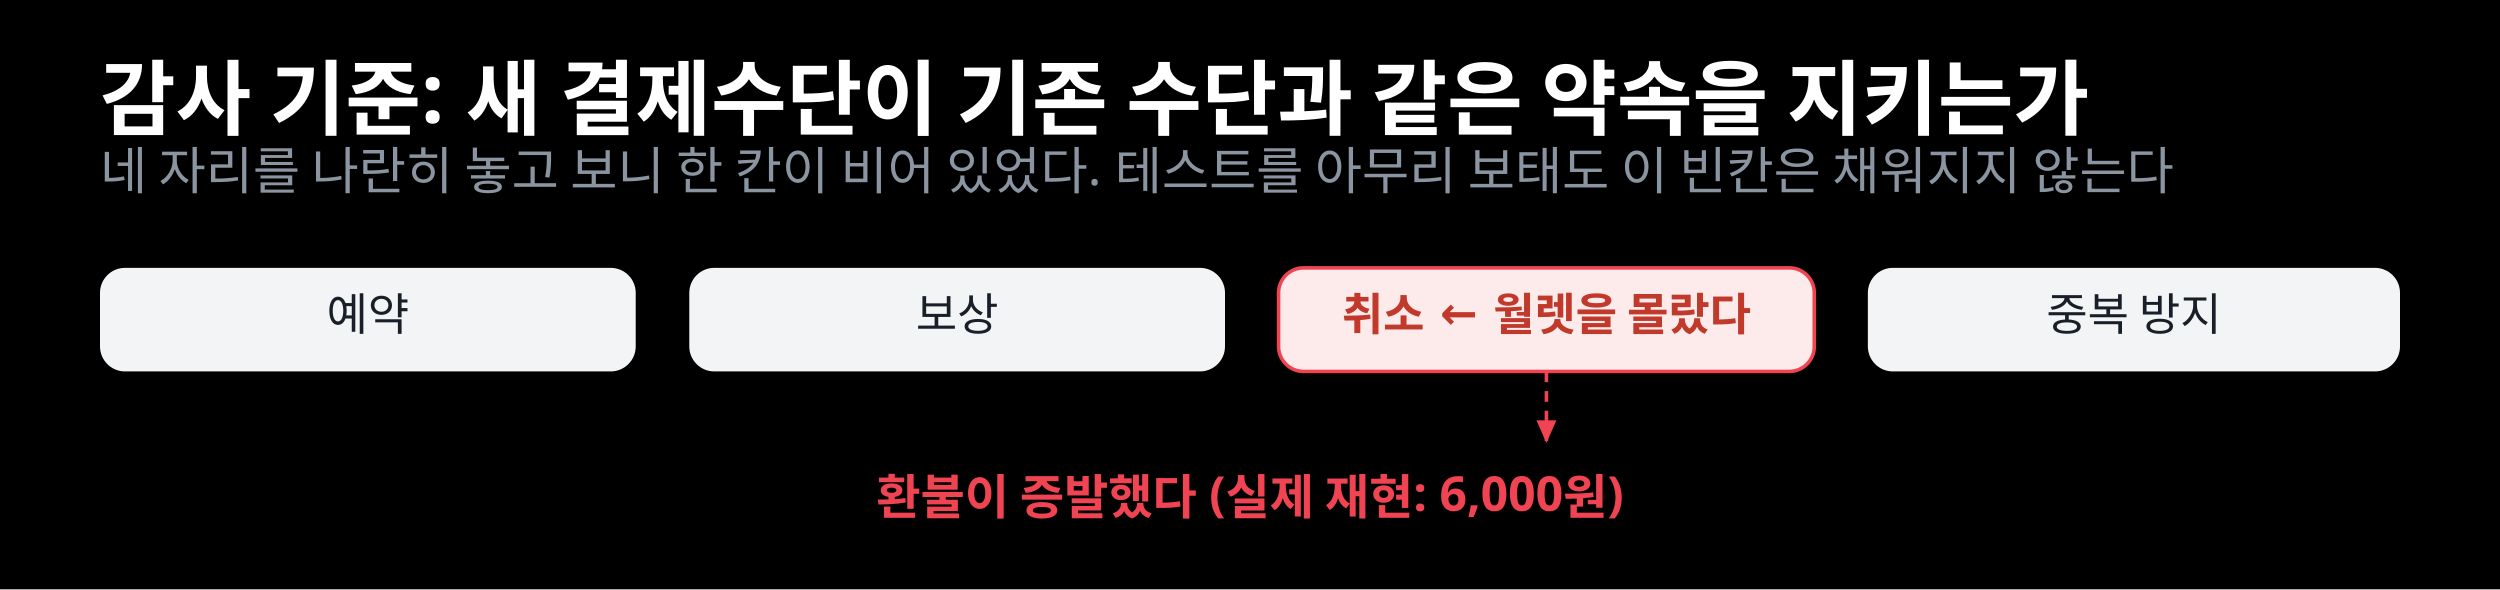
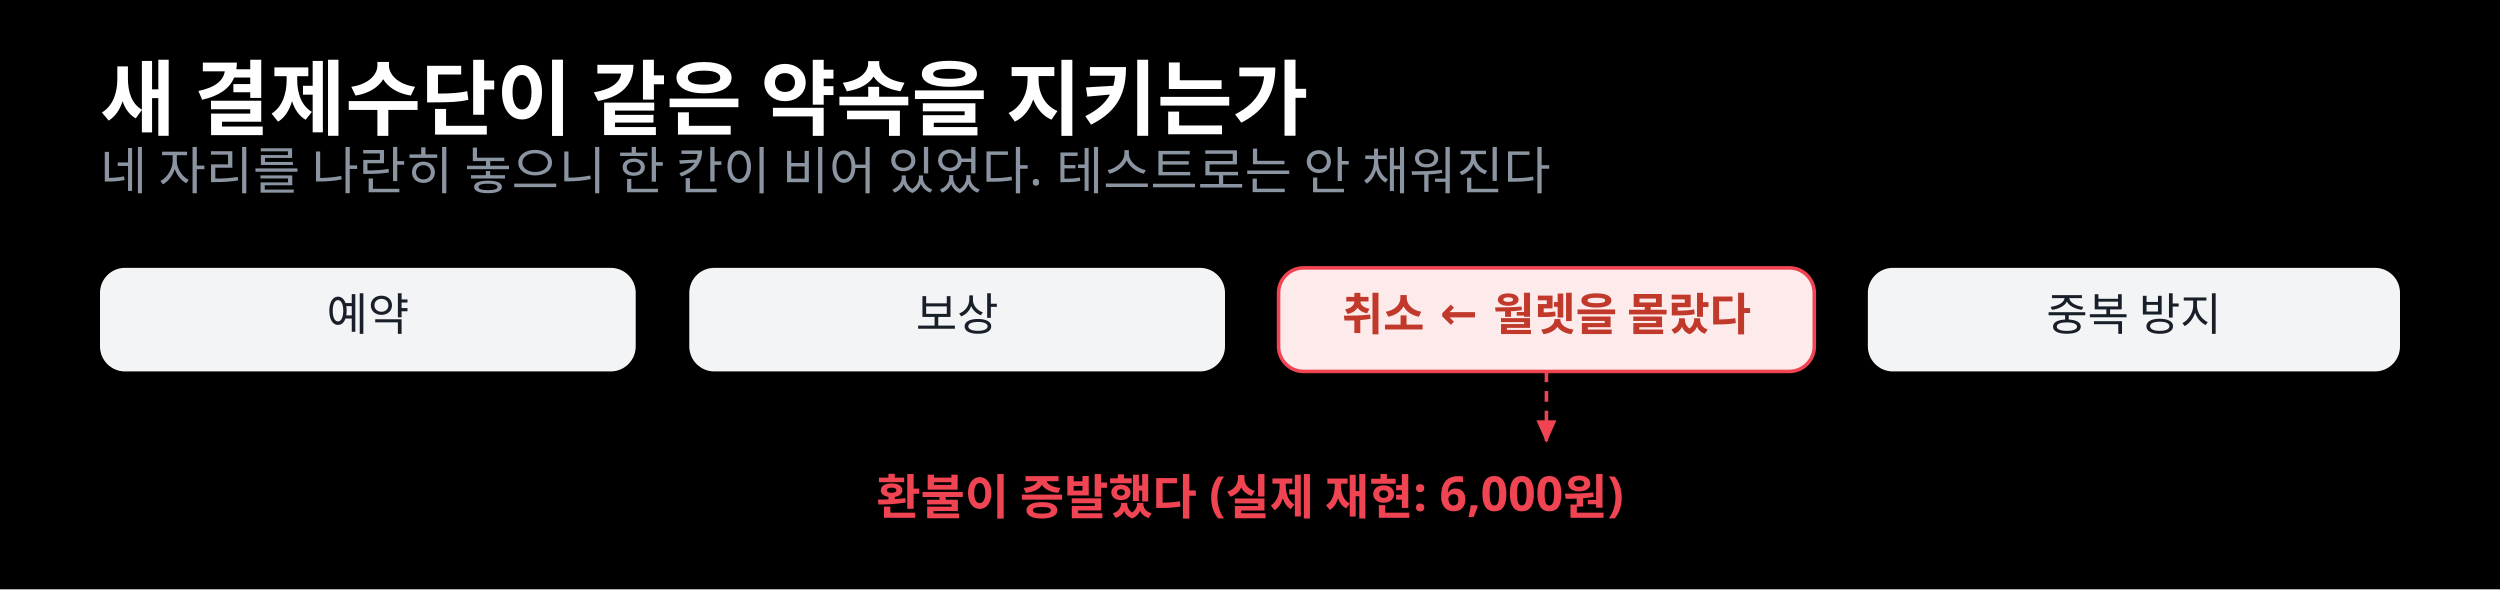
<svg xmlns="http://www.w3.org/2000/svg" width="1400" height="330" viewBox="0 0 1400 330" font-family="Pretendard, 'Apple SD Gothic Neo', sans-serif">
  <defs>
    <marker id="sar" viewBox="0 0 10 10" refX="9" refY="5" markerWidth="7" markerHeight="7" orient="auto-start-reverse">
      <path d="M 0 1 L 9 5 L 0 9 z" fill="#F04452" />
    </marker>
  </defs>
  <rect width="1400" height="330" fill="#000000" />
-   <text x="56" y="72" font-size="46" font-weight="800" fill="#FFFFFF">감사 기준: 새 결제수단이 기존 수단과 같은 약속을 지키는가</text>
-   <text x="56" y="106" font-size="28.7" fill="#8B95A1">네 자리를 나란히 놓고 보니 한 칸이 비어 있었다. 테스트를 아무리 보태도 이 빈칸은 채워지지 않는다</text>
+   <text x="56" y="72" font-size="46" font-weight="800" fill="#FFFFFF">새 결제수단이 같은 약속을 지키는가</text>
+   <text x="56" y="106" font-size="28.7" fill="#8B95A1">네 자리를 나란히 놓으니 한 칸이 비어 있었다. 테스트로는 안 채워진다</text>
  <g text-anchor="middle" font-size="25.12" fill="#191F28">
    <rect x="56" y="150" width="300" height="58" rx="14" fill="#F2F4F6" />
    <text x="206" y="185">예약</text>
    <rect x="386" y="150" width="300" height="58" rx="14" fill="#F2F4F6" />
    <text x="536" y="185">보상</text>
    <rect x="716" y="150" width="300" height="58" rx="14" fill="#FDEBEC" stroke="#F04452" stroke-width="2" />
    <text x="866" y="185" font-weight="700" fill="#C0392B">취소 ← 월렛을 몰랐다</text>
    <rect x="1046" y="150" width="298" height="58" rx="14" fill="#F2F4F6" />
    <text x="1195" y="185">중복 방지</text>
  </g>
  <line x1="866" y1="208" x2="866" y2="248" stroke="#F04452" stroke-width="2" marker-end="url(#sar)" stroke-dasharray="6 5" />
  <text x="700" y="288" font-size="26.91" font-weight="700" fill="#F04452" text-anchor="middle">환불이 증발했다 (실제 재현: 6,000원)</text>
</svg>
